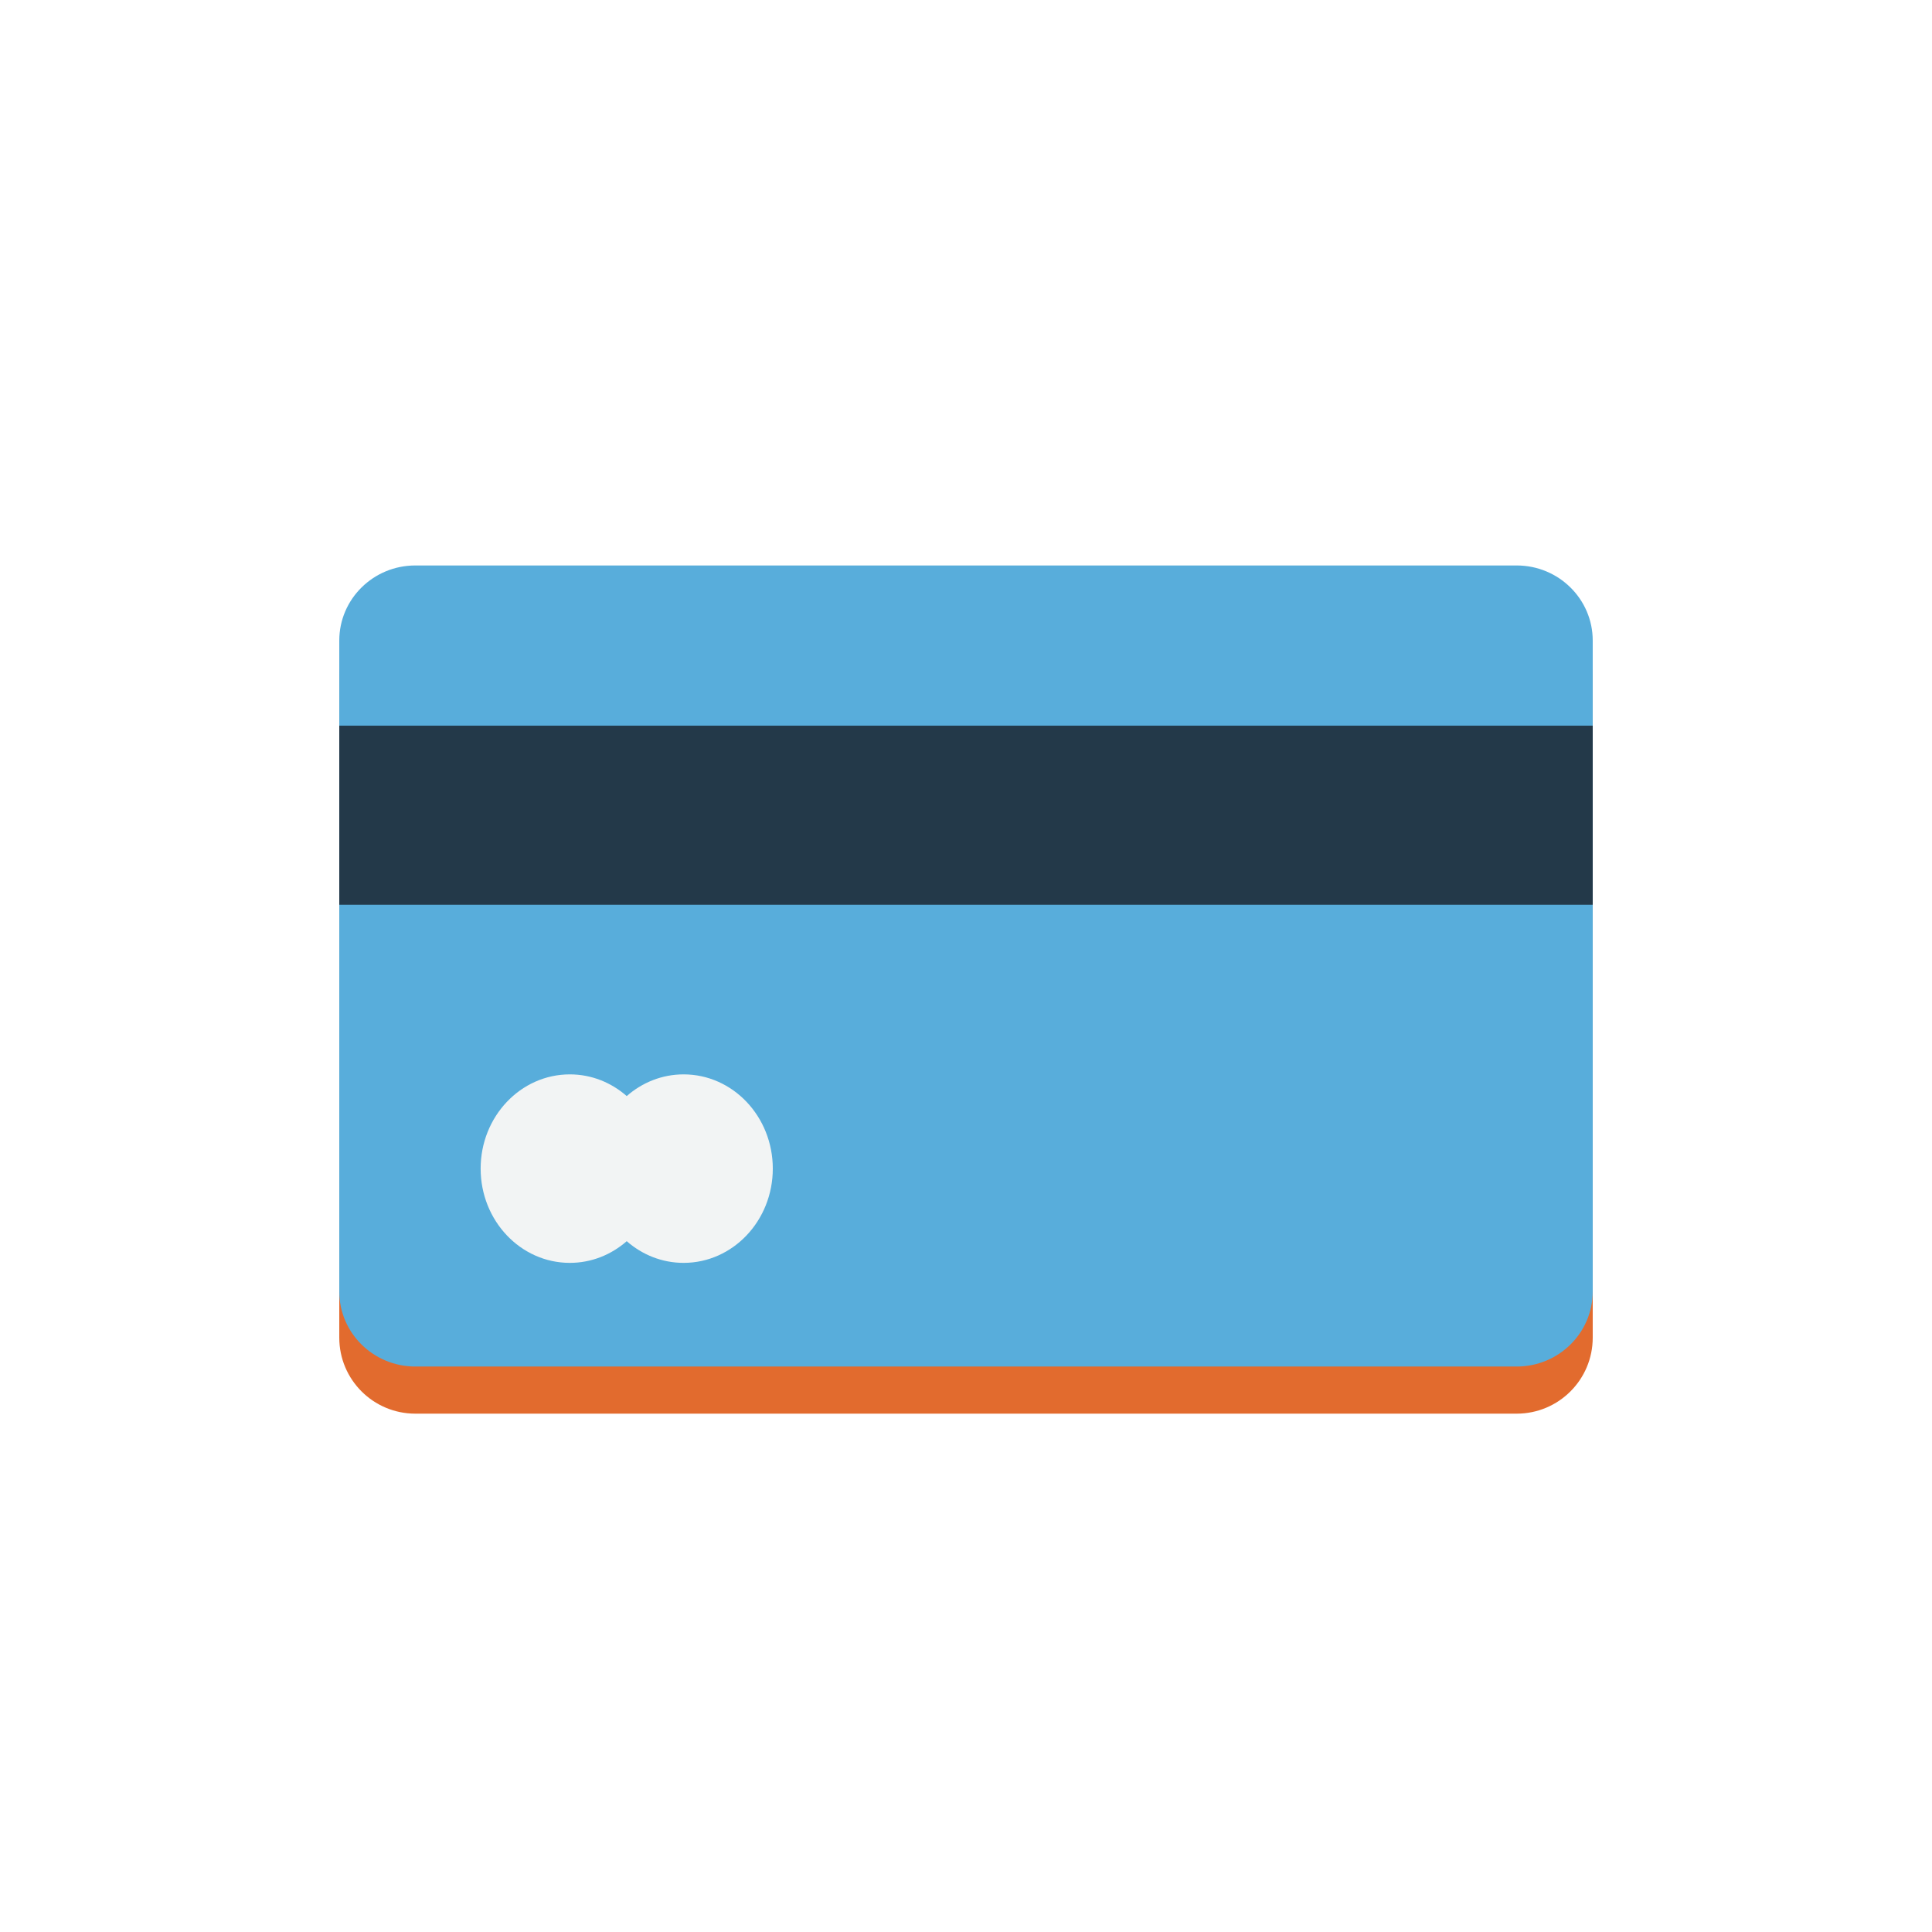
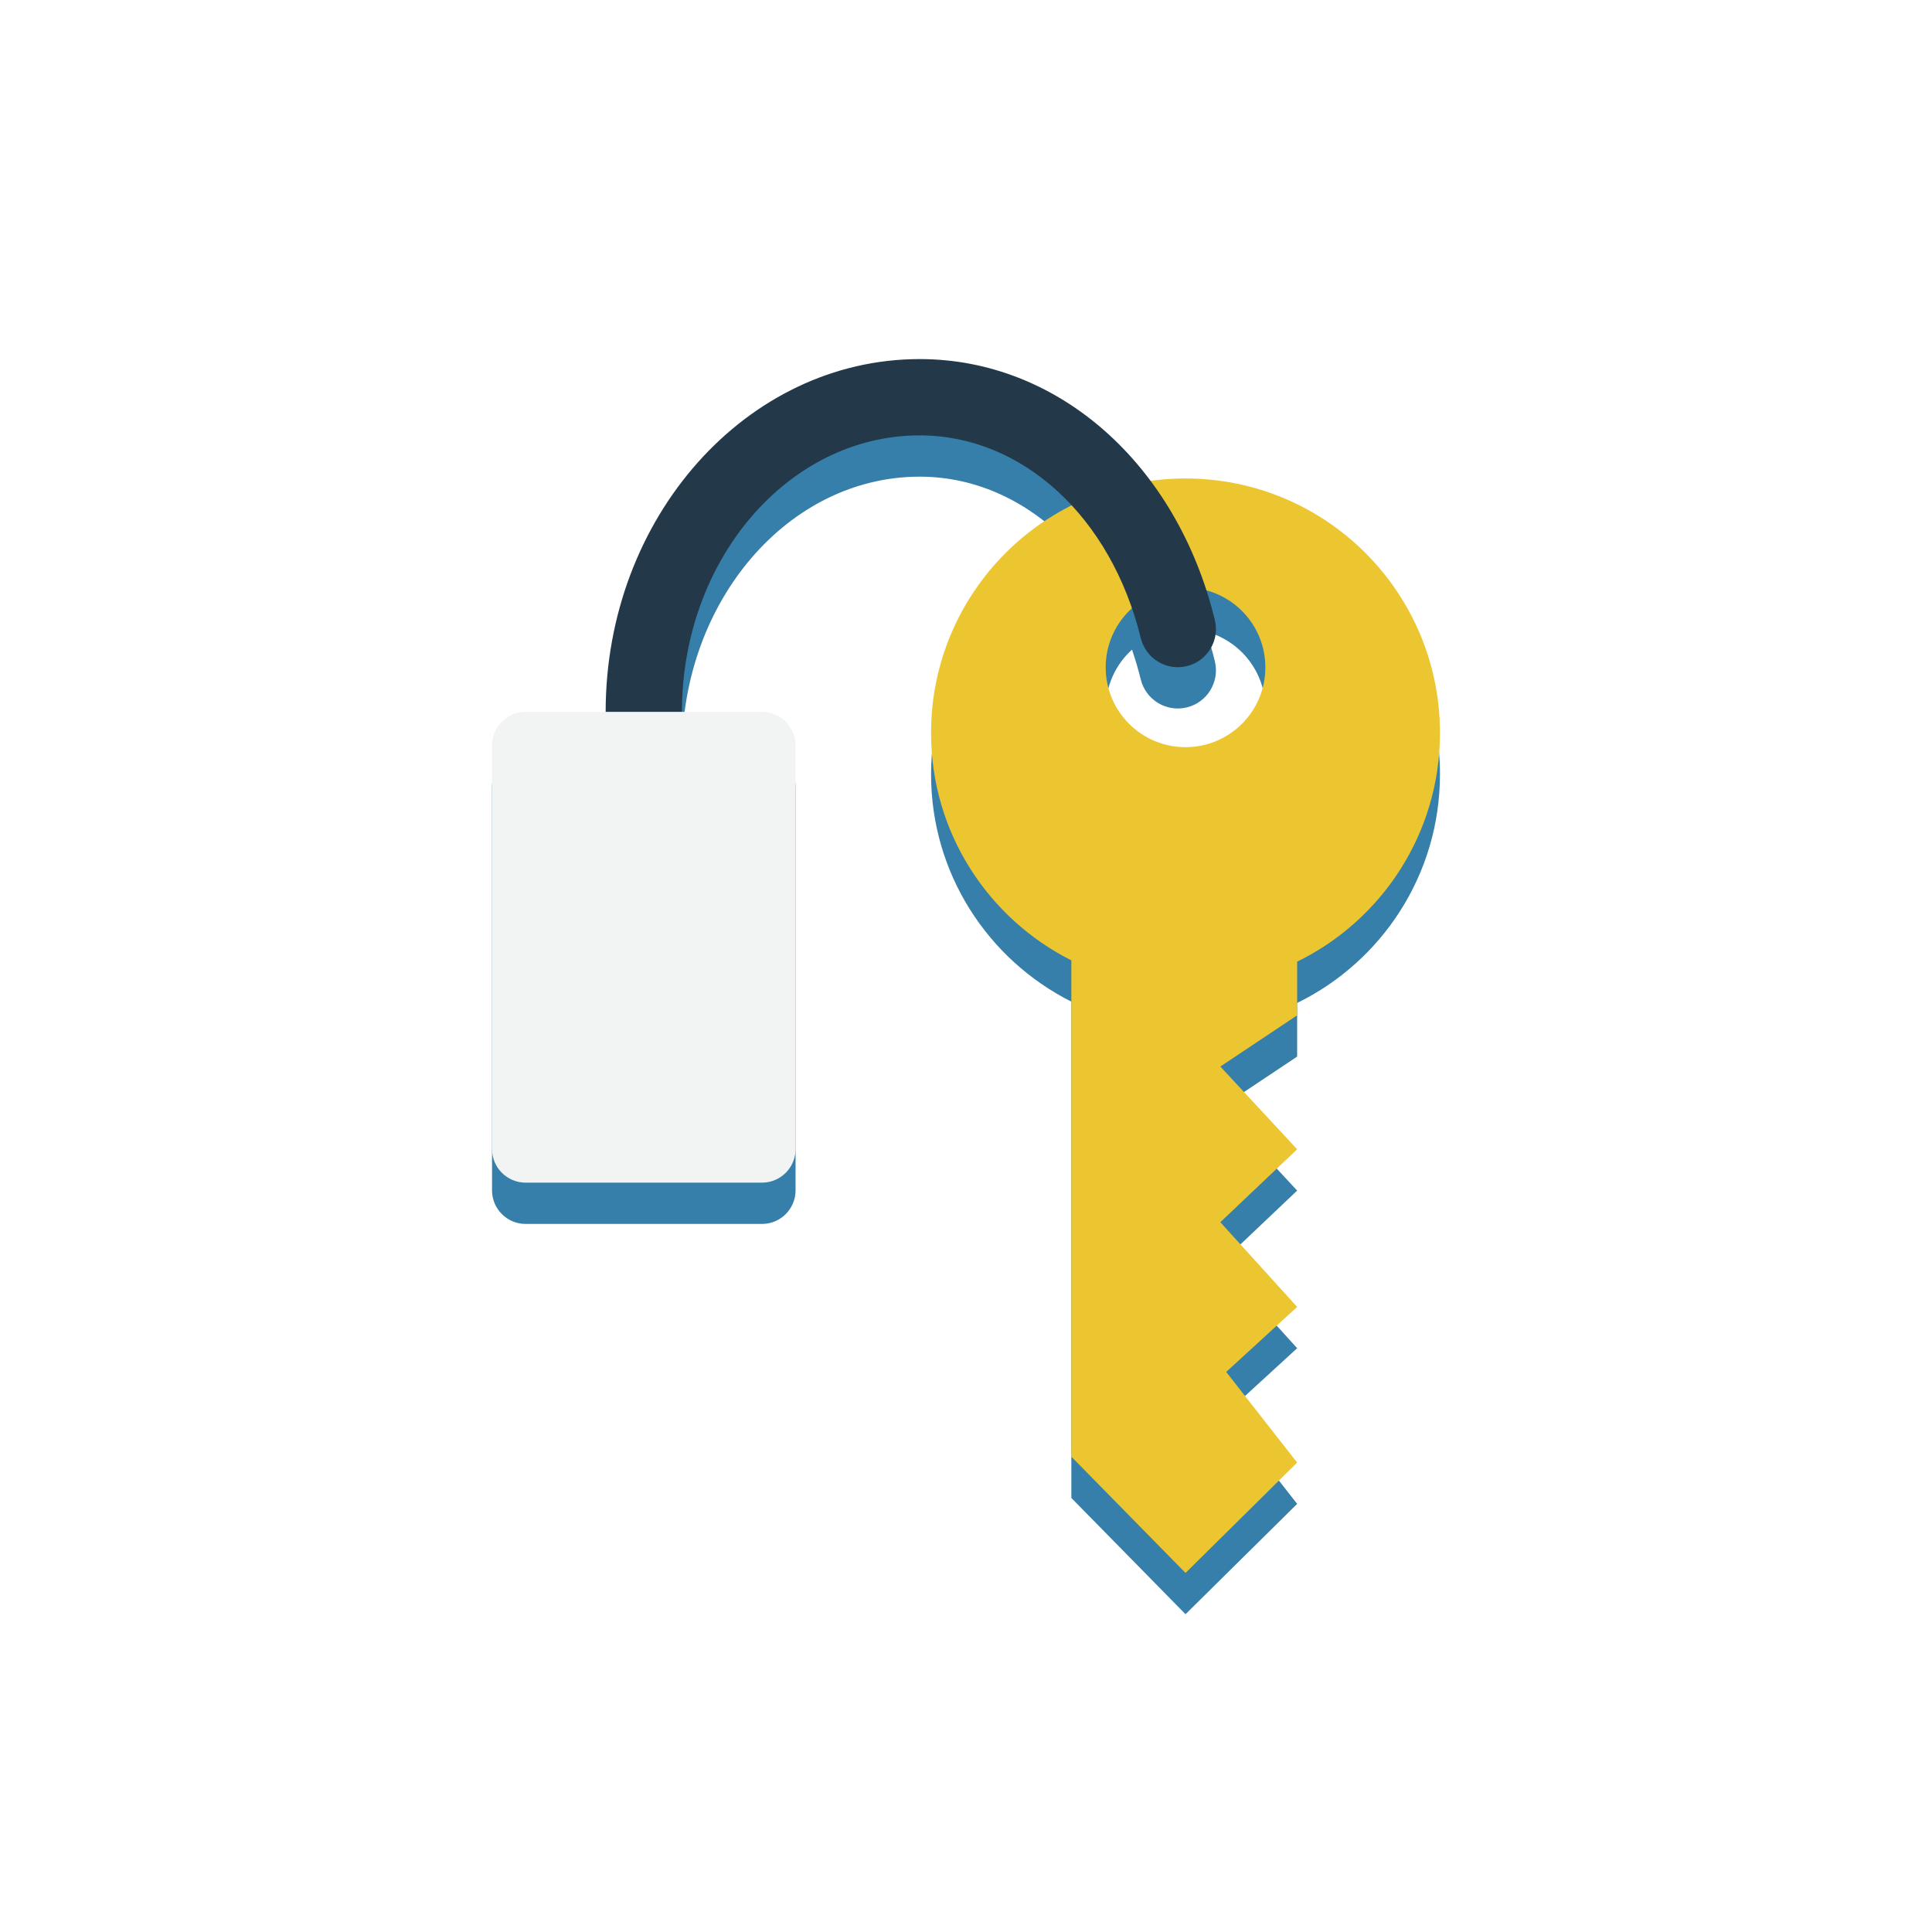
<svg xmlns="http://www.w3.org/2000/svg" width="200" height="200" viewBox="0 0 200 200" fill="none">
-   <path d="M108.397 117.557H91.603V106.87H108.397V117.557Z" fill="#E26B2E" />
-   <path d="M157.005 62.439H42.996C38.647 62.439 35.122 65.96 35.122 70.304V78.844V97.865V138.477C35.122 142.821 38.647 146.341 42.996 146.341H157.005C161.353 146.341 164.878 142.821 164.878 138.477V97.865V78.844V70.304C164.878 65.96 161.353 62.439 157.005 62.439Z" fill="#E26B2E" />
-   <path d="M157.005 141.463H42.996C38.647 141.463 35.122 137.983 35.122 133.691V66.31C35.122 62.017 38.647 58.537 42.996 58.537H157.005C161.353 58.537 164.878 62.017 164.878 66.31V133.691C164.878 137.983 161.353 141.463 157.005 141.463Z" fill="#58ADDB" />
-   <path d="M35.122 93.659H164.878V75.122H35.122V93.659Z" fill="#233949" />
-   <path d="M70.768 111.219C68.529 111.219 66.477 112.063 64.878 113.465C63.279 112.063 61.227 111.219 58.988 111.219C53.89 111.219 49.756 115.587 49.756 120.975C49.756 126.363 53.89 130.732 58.988 130.732C61.227 130.732 63.279 129.888 64.878 128.487C66.477 129.888 68.529 130.732 70.768 130.732C75.867 130.732 80 126.363 80 120.975C80 115.587 75.867 111.219 70.768 111.219Z" fill="#F2F4F4" />
+   <path d="M122.725 81.621C118.16 81.621 114.467 77.923 114.467 73.361C114.467 70.934 115.519 68.759 117.185 67.248C117.524 68.245 117.829 69.272 118.091 70.331C118.61 72.45 120.747 73.749 122.863 73.23C124.979 72.713 126.279 70.575 125.761 68.457C125.505 67.414 125.214 66.394 124.896 65.398C128.402 66.352 130.989 69.551 130.989 73.361C130.989 77.923 127.289 81.621 122.725 81.621ZM122.725 53.806C121.501 53.806 120.29 53.897 119.108 54.059C113.243 46.186 104.675 41.446 95.207 41.446C77.282 41.446 62.697 57.828 62.697 77.965H54.412C52.49 77.965 50.934 79.522 50.934 81.444V123.222C50.934 125.143 52.49 126.701 54.412 126.701H78.88C80.802 126.701 82.358 125.143 82.358 123.222V81.444C82.358 79.522 80.802 77.965 78.88 77.965H70.595C70.595 62.183 81.632 49.344 95.207 49.344C101.183 49.344 106.708 52.015 110.947 56.588C102.31 60.913 96.383 69.836 96.383 80.15C96.383 90.449 102.296 99.362 110.913 103.694C110.913 103.695 110.906 103.697 110.906 103.699V155.068L122.725 167.103L134.281 155.68L126.936 146.297L134.281 139.566L126.328 130.795L134.281 123.249L126.328 114.681L134.281 109.378V103.826C143.036 99.545 149.066 90.553 149.066 80.15C149.066 65.6 137.275 53.806 122.725 53.806Z" fill="#367FAA" />
+   <path d="M122.725 77.347C118.16 77.347 114.461 73.649 114.461 69.087C114.461 64.524 118.16 60.826 122.725 60.826C127.289 60.826 130.989 64.524 130.989 69.087C130.989 73.649 127.289 77.347 122.725 77.347ZM122.725 49.532C108.174 49.532 96.383 61.327 96.383 75.876C96.383 86.175 102.296 95.088 110.913 99.42C110.913 99.421 110.906 99.423 110.906 99.425V150.794L122.725 162.829L134.281 151.406L126.936 142.023L134.281 135.292L126.328 126.521L134.281 118.975L126.328 110.407L134.281 105.104V99.552C143.036 95.271 149.066 86.279 149.066 75.876C149.066 61.327 137.275 49.532 122.725 49.532Z" fill="#ECC631" />
+   <path d="M66.646 77.64C64.461 77.64 62.697 75.872 62.697 73.691C62.697 53.554 77.282 37.172 95.207 37.172C109.537 37.172 121.819 48.026 125.761 64.183C126.279 66.301 124.979 68.439 122.863 68.956C120.747 69.475 118.61 68.176 118.091 66.056C115.021 53.504 105.83 45.071 95.207 45.071C81.632 45.071 70.595 57.91 70.595 73.691C70.595 75.872 68.824 77.64 66.646 77.64Z" fill="#233949" />
+   <path d="M78.88 122.427H54.412C52.49 122.427 50.934 120.869 50.934 118.948V77.17C50.934 75.249 52.49 73.691 54.412 73.691H78.88C80.802 73.691 82.358 75.249 82.358 77.17V118.948C82.358 120.869 80.802 122.427 78.88 122.427Z" fill="#F2F4F4" />
</svg>
